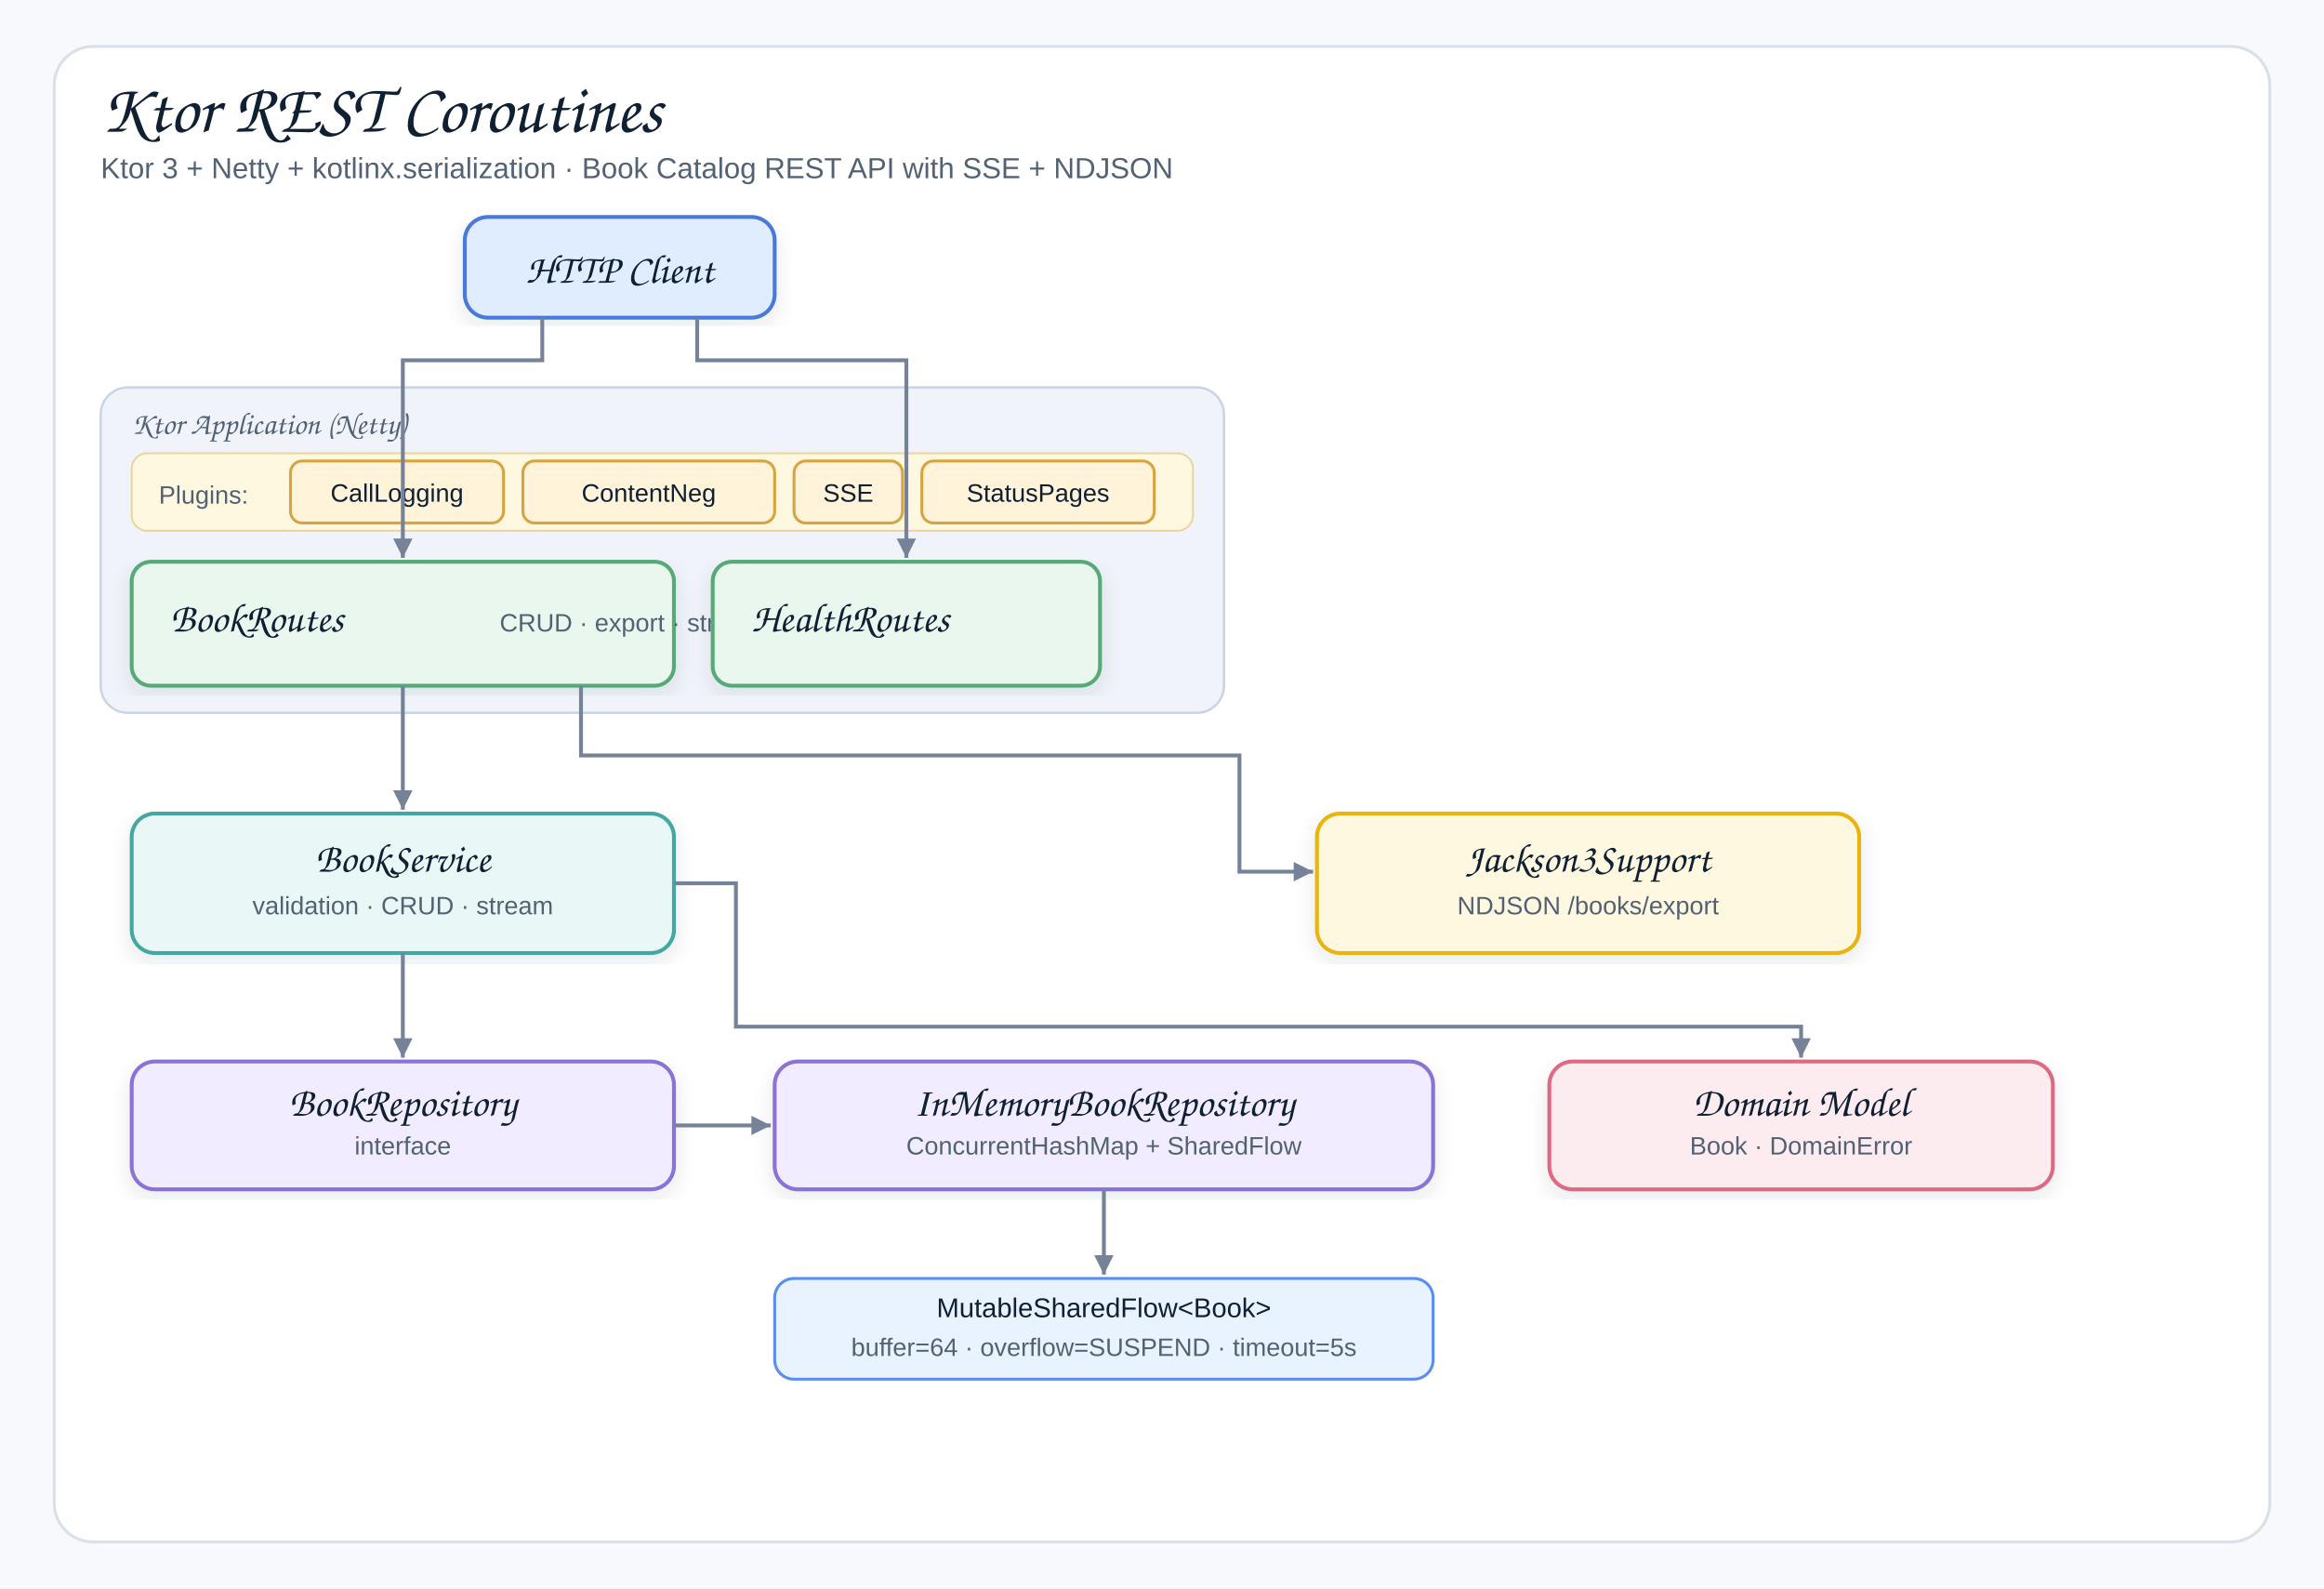
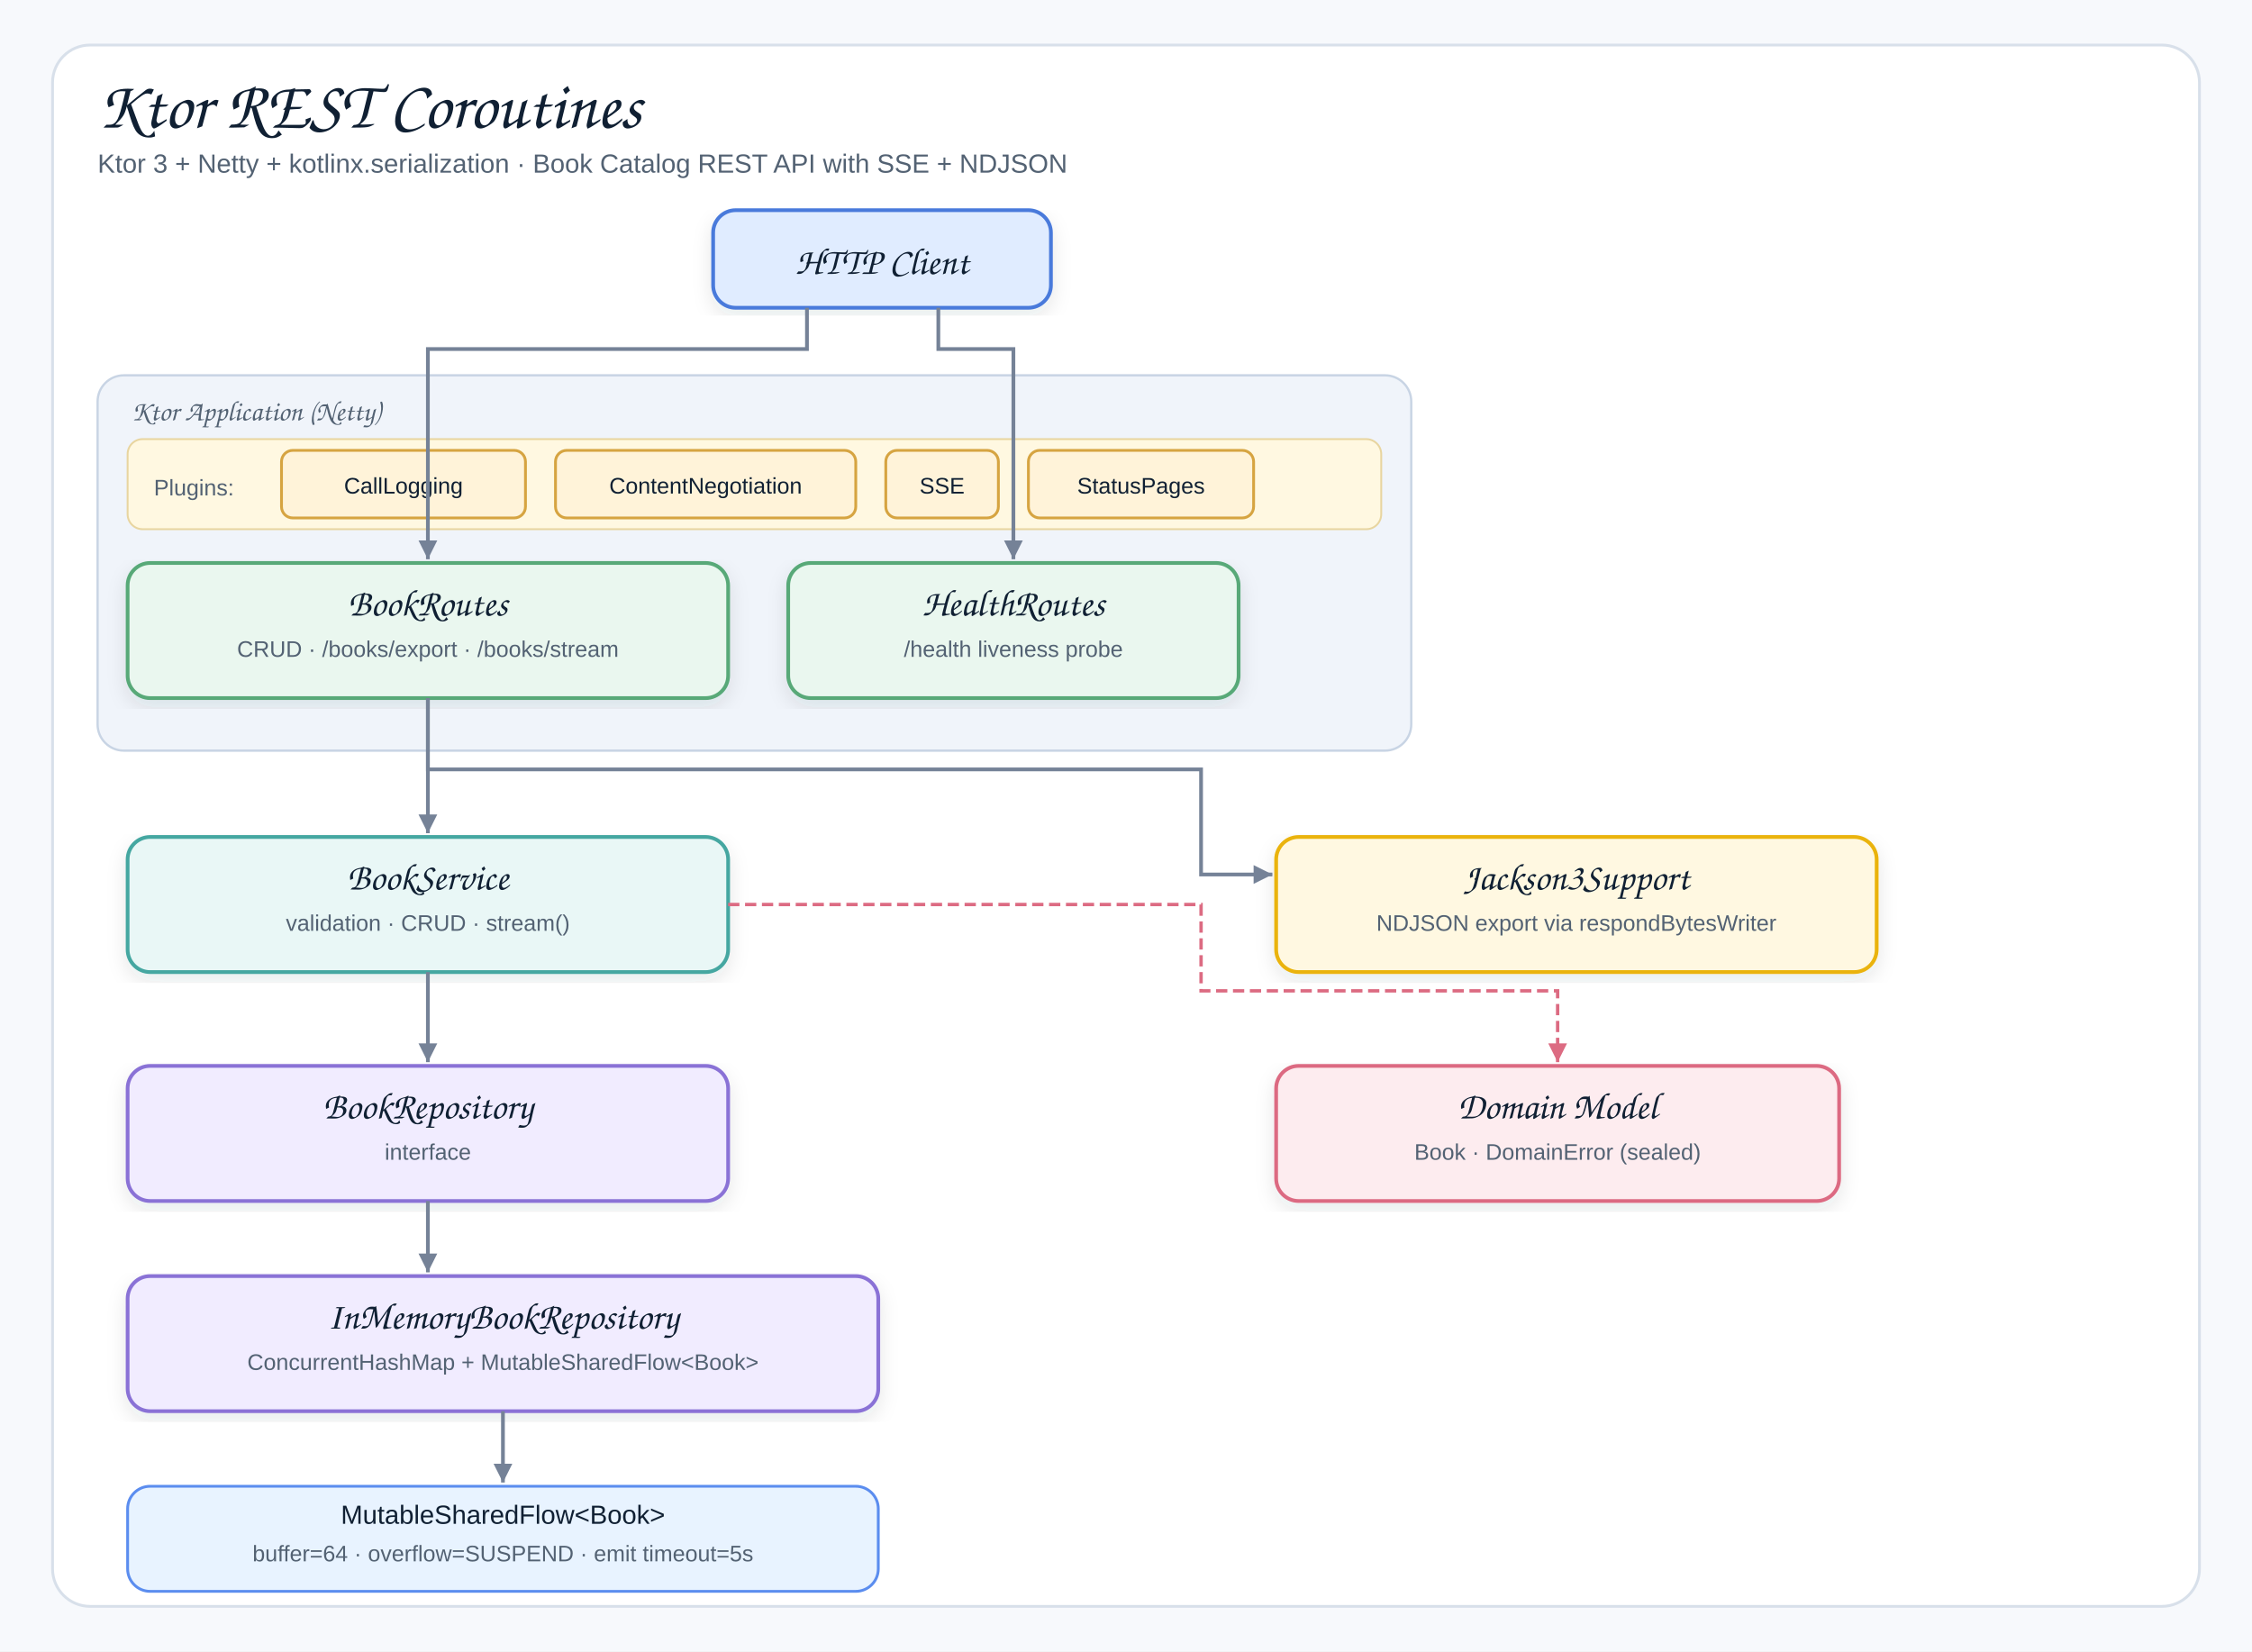
- <svg xmlns="http://www.w3.org/2000/svg" width="1200" height="820" viewBox="0 0 1200 820" role="img" aria-label="Ktor REST Coroutines Architecture">
+ <svg xmlns="http://www.w3.org/2000/svg" width="1200" height="880" viewBox="0 0 1200 880" role="img" aria-label="Ktor REST Coroutines Architecture">
  <defs>
    <filter id="shadow" x="-8%" y="-8%" width="116%" height="116%">
      <feDropShadow dx="0" dy="4" stdDeviation="5" flood-color="#1f2937" flood-opacity="0.10" />
    </filter>
    <marker id="arrow" markerWidth="14" markerHeight="14" refX="12" refY="7" orient="auto" markerUnits="userSpaceOnUse">
      <path d="M2,2 L12,7 L2,12 Z" fill="#758297" />
    </marker>
+     <marker id="arrowDashed" markerWidth="14" markerHeight="14" refX="12" refY="7" orient="auto" markerUnits="userSpaceOnUse">
+       <path d="M2,2 L12,7 L2,12 Z" fill="#DC6B82" />
+     </marker>
    <style>
    .canvas{fill:#f7f9fc}.frame{fill:#fff;stroke:#d8e0ea;stroke-width:1.5}
    .title{font-family:"Architects Daughter","Comic Sans MS",cursive;font-size:36px;fill:#102033}
-     .subtitle{font-family:"Comic Sans MS","Comic Neue",Arial,sans-serif;font-size:15px;fill:#536273}
-     .label{font-family:"Architects Daughter","Comic Sans MS",cursive;font-size:21px;fill:#102033}
-     .mono{font-family:"Comic Sans MS","Comic Neue",Arial,sans-serif;font-size:13px;fill:#536273}
-     .bandlabel{font-family:"Architects Daughter","Comic Sans MS",cursive;font-size:16px;fill:#536273}
+     .subtitle{font-family:"Comic Sans MS","Comic Neue",Arial,sans-serif;font-size:14px;fill:#536273}
+     .label{font-family:"Architects Daughter","Comic Sans MS",cursive;font-size:20px;fill:#102033}
+     .mono{font-family:"Comic Sans MS","Comic Neue",Arial,sans-serif;font-size:12px;fill:#536273}
+     .bandlabel{font-family:"Architects Daughter","Comic Sans MS",cursive;font-size:15px;fill:#536273}
    .card{stroke-width:2;filter:url(#shadow)}
    .line{stroke:#758297;stroke-width:2;fill:none;marker-end:url(#arrow)}
+     .useline{stroke:#DC6B82;stroke-width:1.8;fill:none;marker-end:url(#arrowDashed);stroke-dasharray:6,3}
  </style>
  </defs>
-   <rect class="canvas" width="1200" height="820" />
-   <rect class="frame" x="28" y="24" width="1144" height="772" rx="20" />
+   <rect class="canvas" width="1200" height="880" />
+   <rect class="frame" x="28" y="24" width="1144" height="832" rx="20" />
  <text class="title" x="52" y="68">Ktor REST Coroutines</text>
  <text class="subtitle" x="52" y="92">Ktor 3 + Netty + kotlinx.serialization · Book Catalog REST API with SSE + NDJSON</text>
-   <g transform="translate(240,112)">
-     <rect class="card" x="0" y="0" width="160" height="52" rx="12" fill="#E0ECFF" stroke="#4A7ADB" />
-     <text class="label" x="80" y="34" text-anchor="middle">HTTP Client</text>
+   <g transform="translate(380,112)">
+     <rect class="card" x="0" y="0" width="180" height="52" rx="12" fill="#E0ECFF" stroke="#4A7ADB" />
+     <text class="label" x="90" y="34" text-anchor="middle">HTTP Client</text>
  </g>
-   <rect x="52" y="200" width="580" height="168" rx="14" fill="#F0F4FA" stroke="#C8D4E4" stroke-width="1.2" />
-   <text class="bandlabel" x="68" y="224">Ktor Application (Netty)</text>
-   <rect x="68" y="234" width="548" height="40" rx="8" fill="#FFF8E1" stroke="#E8D5A0" stroke-width="1" />
-   <text class="mono" x="82" y="260">Plugins:</text>
-   <g transform="translate(150,238)">
-     <rect x="0" y="0" width="110" height="32" rx="6" fill="#FFF3D9" stroke="#D6A441" stroke-width="1.5" />
-     <text class="mono" x="55" y="21" text-anchor="middle" style="fill:#102033">CallLogging</text>
+   <rect x="52" y="200" width="700" height="200" rx="14" fill="#F0F4FA" stroke="#C8D4E4" stroke-width="1.2" />
+   <text class="bandlabel" x="70" y="224">Ktor Application (Netty)</text>
+   <rect x="68" y="234" width="668" height="48" rx="8" fill="#FFF8E1" stroke="#E8D5A0" stroke-width="1" />
+   <text class="mono" x="82" y="264">Plugins:</text>
+   <g transform="translate(150,240)">
+     <rect x="0" y="0" width="130" height="36" rx="6" fill="#FFF3D9" stroke="#D6A441" stroke-width="1.5" />
+     <text class="mono" x="65" y="23" text-anchor="middle" style="fill:#102033">CallLogging</text>
  </g>
-   <g transform="translate(270,238)">
-     <rect x="0" y="0" width="130" height="32" rx="6" fill="#FFF3D9" stroke="#D6A441" stroke-width="1.5" />
-     <text class="mono" x="65" y="21" text-anchor="middle" style="fill:#102033">ContentNeg</text>
+   <g transform="translate(296,240)">
+     <rect x="0" y="0" width="160" height="36" rx="6" fill="#FFF3D9" stroke="#D6A441" stroke-width="1.5" />
+     <text class="mono" x="80" y="23" text-anchor="middle" style="fill:#102033">ContentNegotiation</text>
  </g>
-   <g transform="translate(410,238)">
-     <rect x="0" y="0" width="56" height="32" rx="6" fill="#FFF3D9" stroke="#D6A441" stroke-width="1.5" />
-     <text class="mono" x="28" y="21" text-anchor="middle" style="fill:#102033">SSE</text>
+   <g transform="translate(472,240)">
+     <rect x="0" y="0" width="60" height="36" rx="6" fill="#FFF3D9" stroke="#D6A441" stroke-width="1.5" />
+     <text class="mono" x="30" y="23" text-anchor="middle" style="fill:#102033">SSE</text>
  </g>
-   <g transform="translate(476,238)">
-     <rect x="0" y="0" width="120" height="32" rx="6" fill="#FFF3D9" stroke="#D6A441" stroke-width="1.5" />
-     <text class="mono" x="60" y="21" text-anchor="middle" style="fill:#102033">StatusPages</text>
+   <g transform="translate(548,240)">
+     <rect x="0" y="0" width="120" height="36" rx="6" fill="#FFF3D9" stroke="#D6A441" stroke-width="1.5" />
+     <text class="mono" x="60" y="23" text-anchor="middle" style="fill:#102033">StatusPages</text>
  </g>
-   <g transform="translate(68,290)">
-     <rect class="card" x="0" y="0" width="280" height="64" rx="10" fill="#EAF7EF" stroke="#58A978" />
-     <text class="label" x="20" y="36">BookRoutes</text>
-     <text class="mono" x="190" y="36">CRUD · export · stream</text>
+   <g transform="translate(68,300)">
+     <rect class="card" x="0" y="0" width="320" height="72" rx="12" fill="#EAF7EF" stroke="#58A978" />
+     <text class="label" x="160" y="28" text-anchor="middle">BookRoutes</text>
+     <text class="mono" x="160" y="50" text-anchor="middle">CRUD · /books/export · /books/stream</text>
  </g>
-   <g transform="translate(368,290)">
-     <rect class="card" x="0" y="0" width="200" height="64" rx="10" fill="#EAF7EF" stroke="#58A978" />
-     <text class="label" x="20" y="36">HealthRoutes</text>
+   <g transform="translate(420,300)">
+     <rect class="card" x="0" y="0" width="240" height="72" rx="12" fill="#EAF7EF" stroke="#58A978" />
+     <text class="label" x="120" y="28" text-anchor="middle">HealthRoutes</text>
+     <text class="mono" x="120" y="50" text-anchor="middle">/health liveness probe</text>
  </g>
-   <g transform="translate(68,420)">
-     <rect class="card" x="0" y="0" width="280" height="72" rx="12" fill="#E9F7F6" stroke="#45A7A1" />
-     <text class="label" x="140" y="30" text-anchor="middle">BookService</text>
-     <text class="mono" x="140" y="52" text-anchor="middle">validation · CRUD · stream</text>
+   <g transform="translate(68,446)">
+     <rect class="card" x="0" y="0" width="320" height="72" rx="12" fill="#E9F7F6" stroke="#45A7A1" />
+     <text class="label" x="160" y="28" text-anchor="middle">BookService</text>
+     <text class="mono" x="160" y="50" text-anchor="middle">validation · CRUD · stream()</text>
  </g>
-   <g transform="translate(680,420)">
-     <rect class="card" x="0" y="0" width="280" height="72" rx="12" fill="#FFF8E1" stroke="#EAB308" />
-     <text class="label" x="140" y="30" text-anchor="middle">Jackson3Support</text>
-     <text class="mono" x="140" y="52" text-anchor="middle">NDJSON /books/export</text>
+   <g transform="translate(680,446)">
+     <rect class="card" x="0" y="0" width="320" height="72" rx="12" fill="#FFF8E1" stroke="#EAB308" />
+     <text class="label" x="160" y="28" text-anchor="middle">Jackson3Support</text>
+     <text class="mono" x="160" y="50" text-anchor="middle">NDJSON export via respondBytesWriter</text>
  </g>
-   <g transform="translate(68,548)">
-     <rect class="card" x="0" y="0" width="280" height="66" rx="12" fill="#F1ECFF" stroke="#8A72D6" />
-     <text class="label" x="140" y="28" text-anchor="middle">BookRepository</text>
-     <text class="mono" x="140" y="48" text-anchor="middle">interface</text>
+   <g transform="translate(68,568)">
+     <rect class="card" x="0" y="0" width="320" height="72" rx="12" fill="#F1ECFF" stroke="#8A72D6" />
+     <text class="label" x="160" y="28" text-anchor="middle">BookRepository</text>
+     <text class="mono" x="160" y="50" text-anchor="middle">interface</text>
  </g>
-   <g transform="translate(400,548)">
-     <rect class="card" x="0" y="0" width="340" height="66" rx="12" fill="#F1ECFF" stroke="#8A72D6" />
-     <text class="label" x="170" y="28" text-anchor="middle">InMemoryBookRepository</text>
-     <text class="mono" x="170" y="48" text-anchor="middle">ConcurrentHashMap + SharedFlow</text>
+   <g transform="translate(680,568)">
+     <rect class="card" x="0" y="0" width="300" height="72" rx="12" fill="#FDECEF" stroke="#DC6B82" />
+     <text class="label" x="150" y="28" text-anchor="middle">Domain Model</text>
+     <text class="mono" x="150" y="50" text-anchor="middle">Book · DomainError (sealed)</text>
  </g>
-   <g transform="translate(800,548)">
-     <rect class="card" x="0" y="0" width="260" height="66" rx="12" fill="#FDECEF" stroke="#DC6B82" />
-     <text class="label" x="130" y="28" text-anchor="middle">Domain Model</text>
-     <text class="mono" x="130" y="48" text-anchor="middle">Book · DomainError</text>
+   <g transform="translate(68,680)">
+     <rect class="card" x="0" y="0" width="400" height="72" rx="12" fill="#F1ECFF" stroke="#8A72D6" />
+     <text class="label" x="200" y="28" text-anchor="middle">InMemoryBookRepository</text>
+     <text class="mono" x="200" y="50" text-anchor="middle">ConcurrentHashMap + MutableSharedFlow&lt;Book&gt;</text>
  </g>
-   <g transform="translate(400,660)">
-     <rect x="0" y="0" width="340" height="52" rx="10" fill="#E8F3FF" stroke="#5B8DEF" stroke-width="1.5" />
-     <text class="mono" x="170" y="20" text-anchor="middle" style="fill:#102033;font-size:14px">MutableSharedFlow&lt;Book&gt;</text>
-     <text class="mono" x="170" y="40" text-anchor="middle">buffer=64 · overflow=SUSPEND · timeout=5s</text>
+   <g transform="translate(68,792)">
+     <rect x="0" y="0" width="400" height="56" rx="12" fill="#E8F3FF" stroke="#5B8DEF" stroke-width="1.5" />
+     <text class="mono" x="200" y="20" text-anchor="middle" style="fill:#102033;font-size:14px">MutableSharedFlow&lt;Book&gt;</text>
+     <text class="mono" x="200" y="40" text-anchor="middle">buffer=64 · overflow=SUSPEND · emit timeout=5s</text>
  </g>
-   <path class="line" d="M280,164 L280,186 L208,186 L208,288" />
-   <path class="line" d="M360,164 L360,186 L468,186 L468,288" />
-   <path class="line" d="M208,354 L208,418" />
-   <path class="line" d="M300,354 L300,390 L640,390 L640,450 L678,450" />
-   <path class="line" d="M208,492 L208,546" />
-   <path class="line" d="M348,581 L398,581" />
-   <path class="line" d="M570,614 L570,658" />
-   <path class="line" d="M348,456 L380,456 L380,530 L930,530 L930,546" />
+   <path class="line" d="M430,164 L430,186 L228,186 L228,298" />
+   <path class="line" d="M500,164 L500,186 L540,186 L540,298" />
+   <path class="line" d="M228,372 L228,444" />
+   <path class="line" d="M228,372 L228,410 L640,410 L640,466 L678,466" />
+   <path class="line" d="M228,518 L228,566" />
+   <path class="useline" d="M388,482 L640,482 L640,528 L830,528 L830,566" />
+   <path class="line" d="M228,640 L228,678" />
+   <path class="line" d="M268,752 L268,790" />
</svg>
